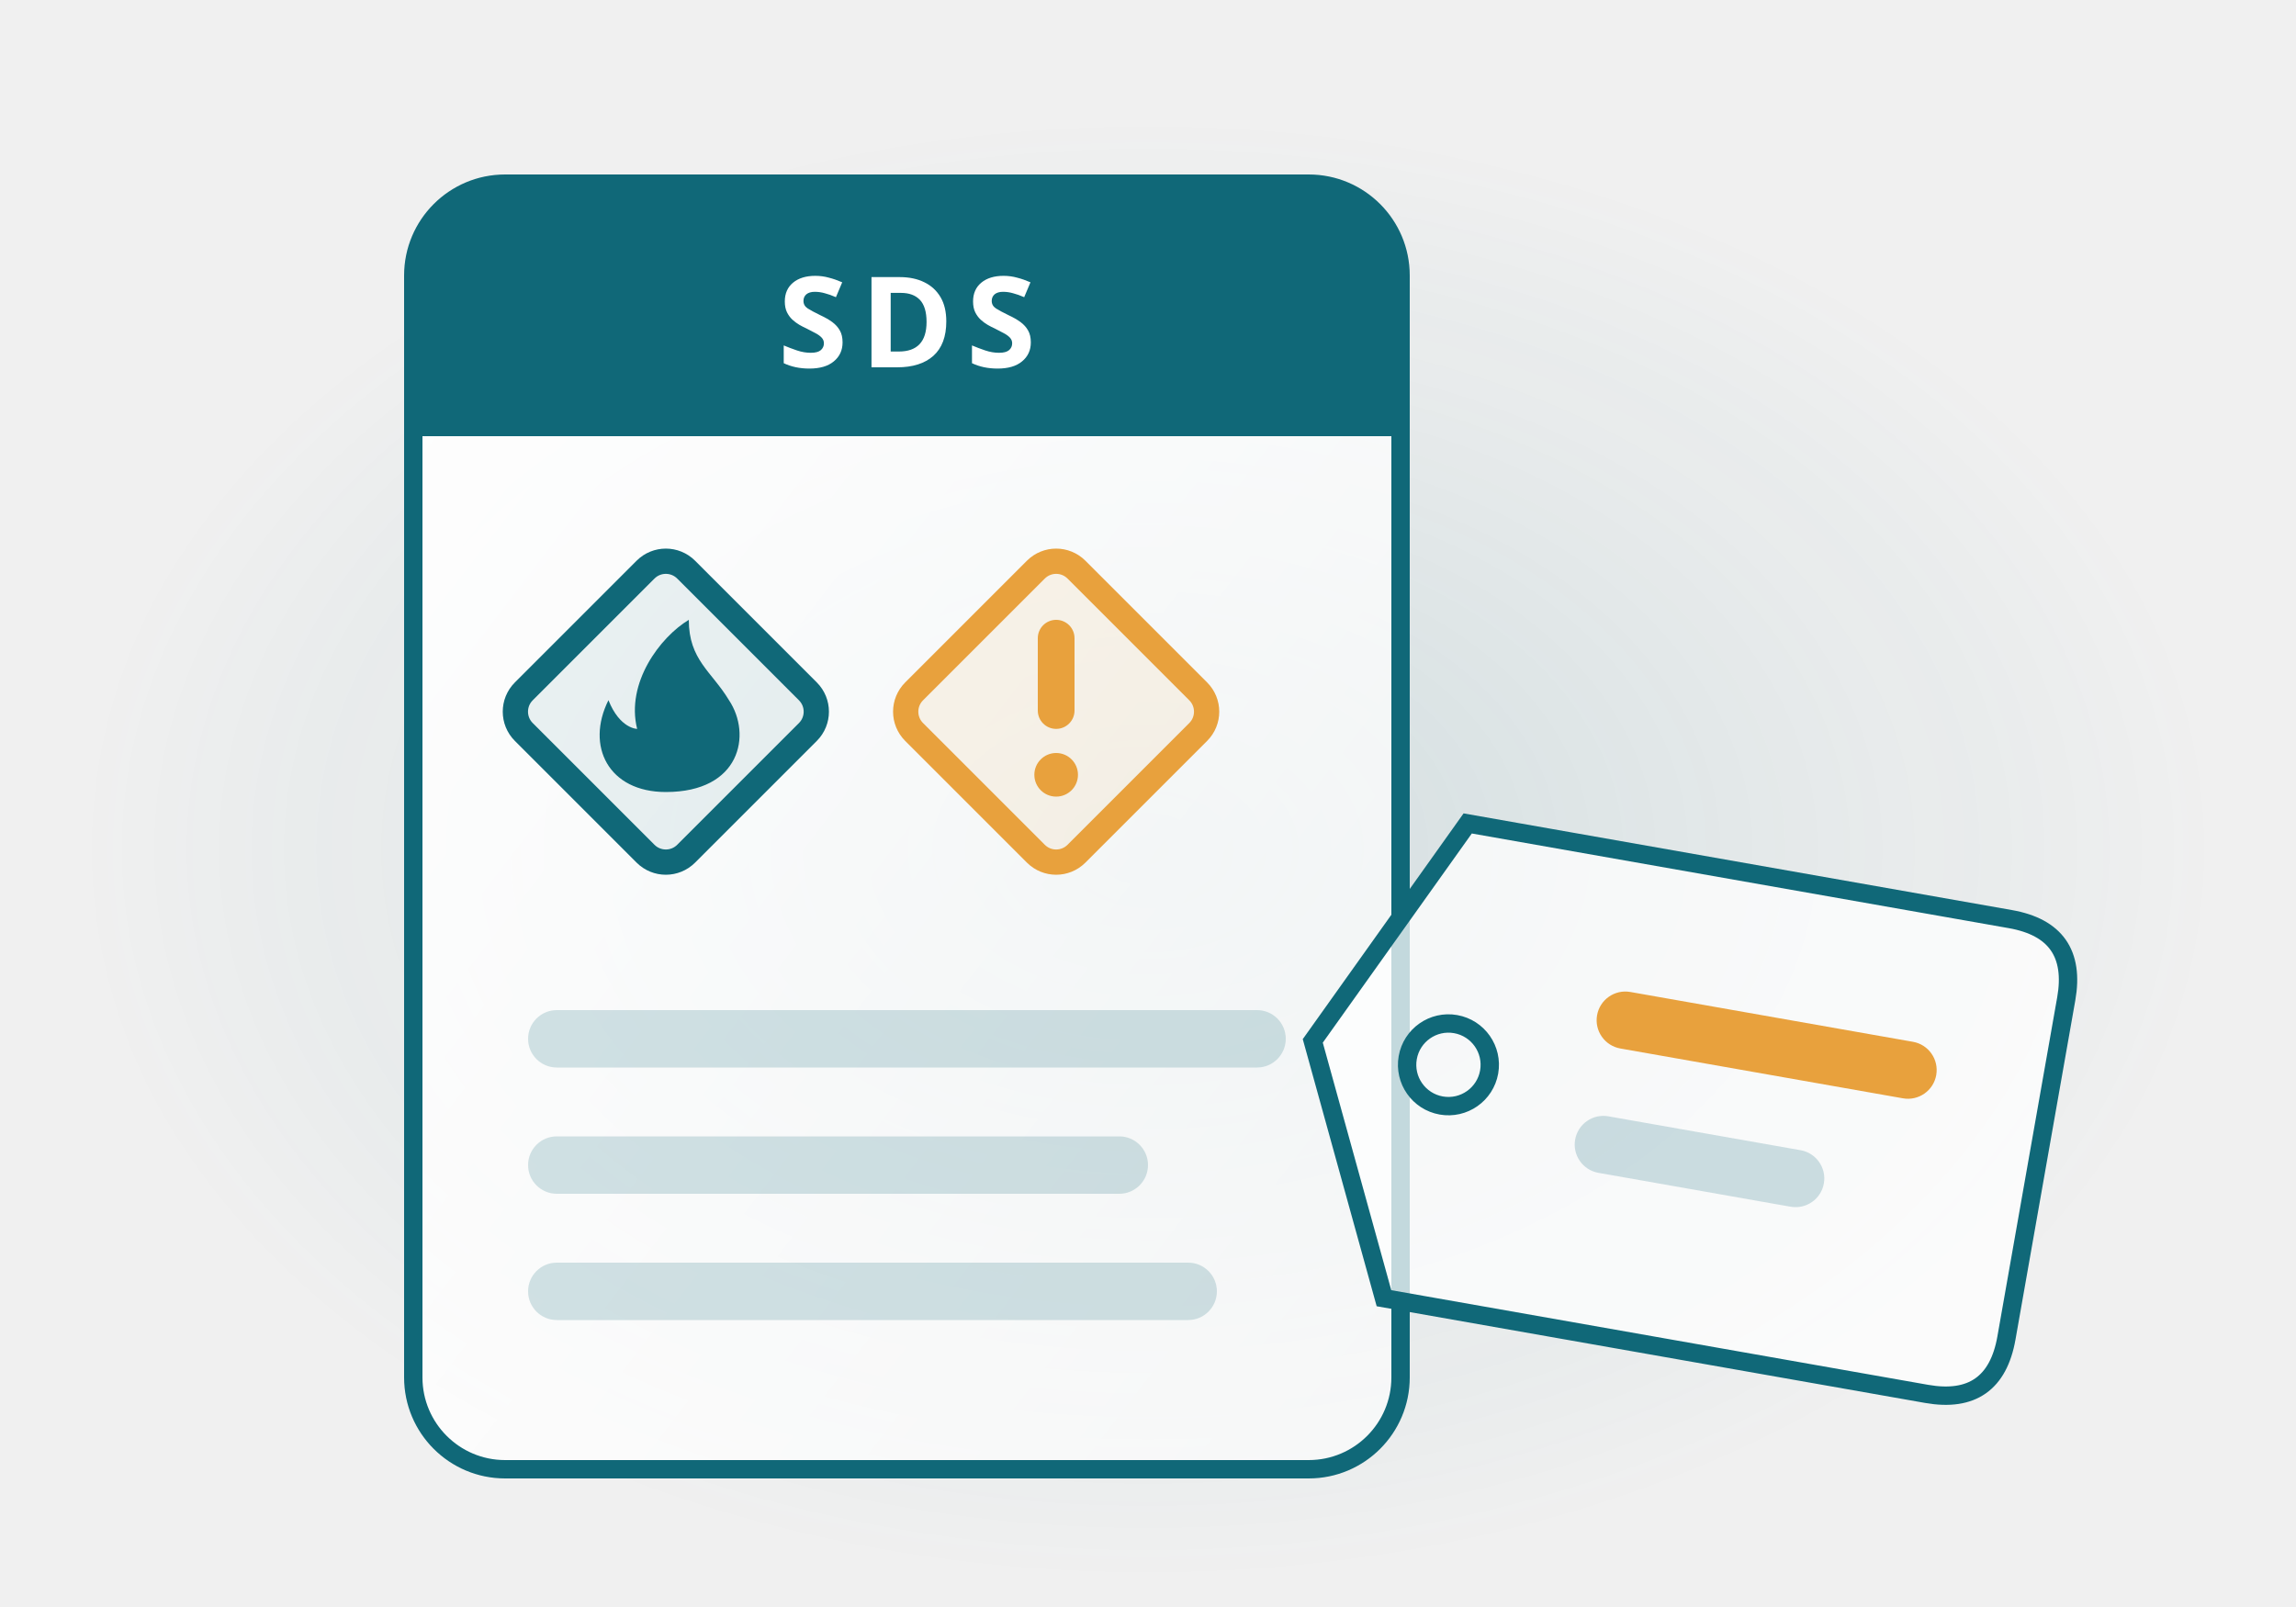
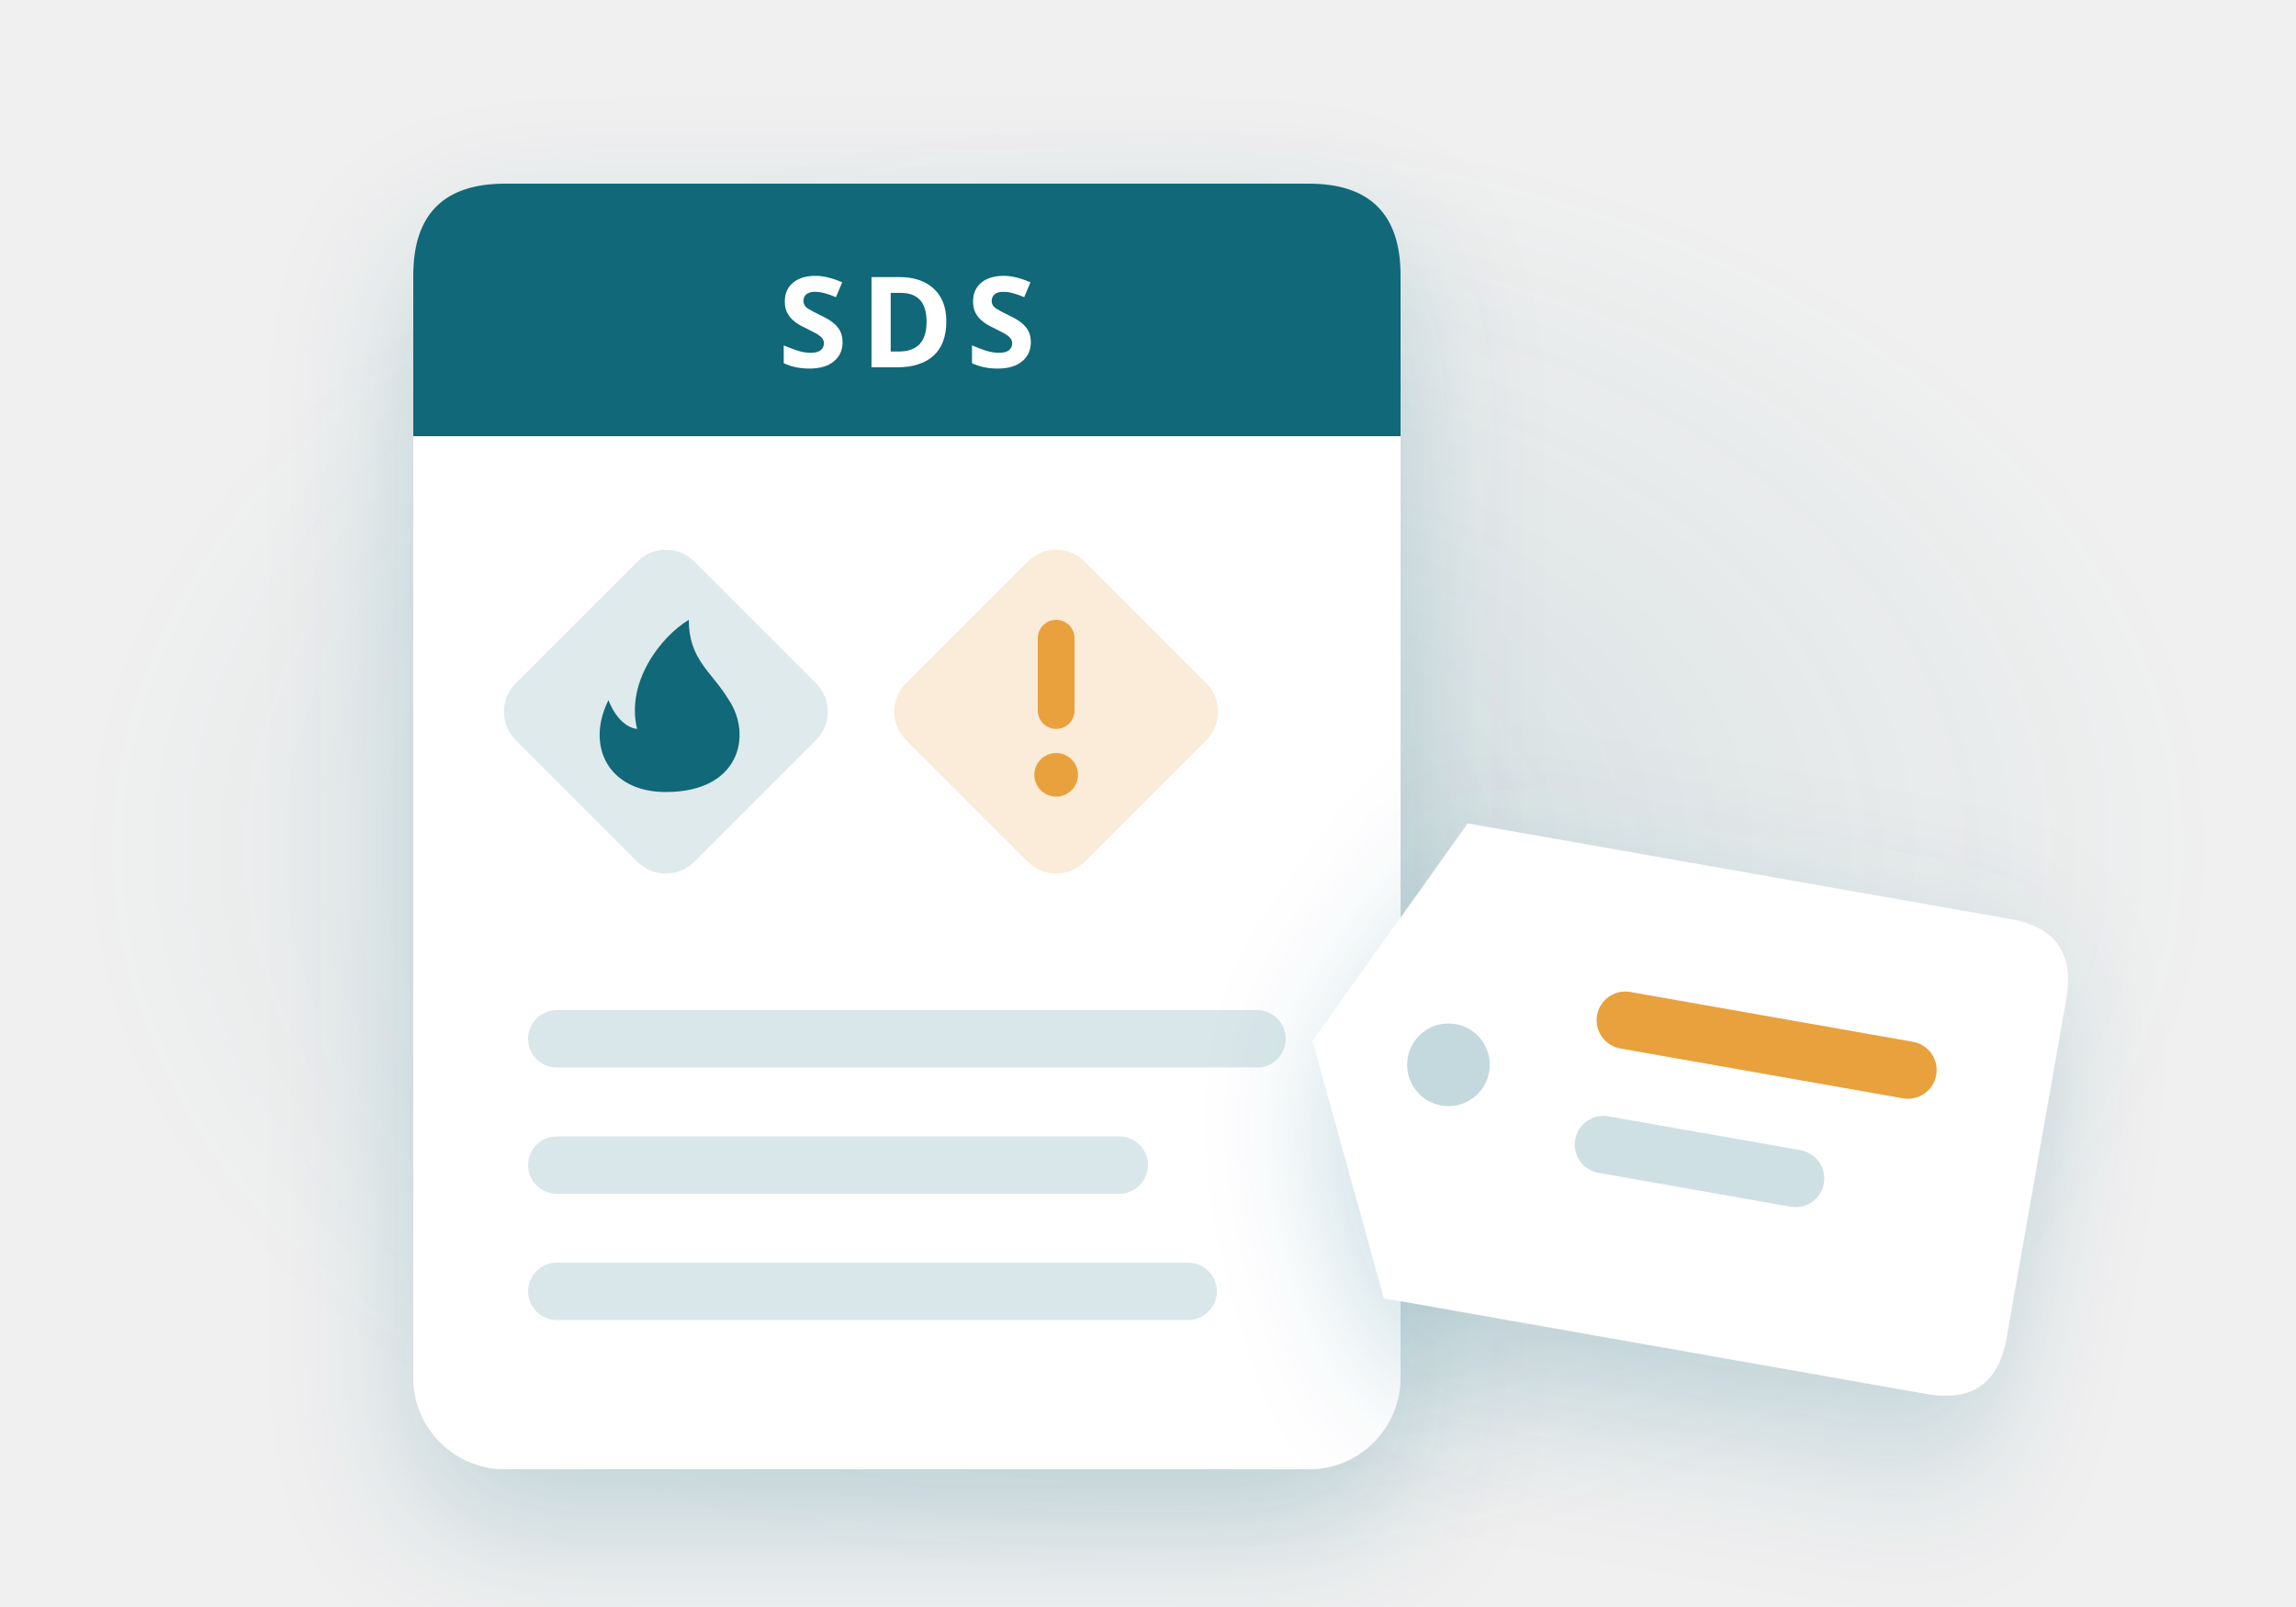
<svg xmlns="http://www.w3.org/2000/svg" viewBox="0 0 200 140" role="img" aria-label="SDSとラベルのイラスト">
  <defs>
    <radialGradient id="bg" cx=".5" cy=".5" r=".5">
      <stop offset="0" stop-color="#106878" stop-opacity=".13" />
      <stop offset="1" stop-color="#106878" stop-opacity="0" />
    </radialGradient>
-     <linearGradient id="gl" x1="0" y1="0" x2="1" y2="1">
-       <stop offset="0" stop-color="#fff" stop-opacity=".95" />
-       <stop offset="1" stop-color="#fff" stop-opacity=".6" />
-     </linearGradient>
+     <filter id="sh" x="-30%" y="-30%" width="160%" height="170%">
+       <feDropShadow dx="0" dy="5" stdDeviation="6" flood-color="#106878" flood-opacity=".2" />
+     </filter>
  </defs>
  <ellipse cx="100" cy="74" rx="92" ry="64" fill="url(#bg)" />
-   <rect x="36" y="16" width="86" height="112" rx="8" fill="url(#gl)" stroke="#106878" stroke-width="1.6" />
+   <rect x="36" y="16" width="86" height="112" rx="8" fill="#fff" filter="url(#sh)" />
  <path d="M44 16 h70 q8 0 8 8 v14 h-86 v-14 q0-8 8-8z" fill="#106878" />
  <text x="79" y="32" text-anchor="middle" font-family="Poppins,sans-serif" font-size="11" font-weight="600" fill="#fff" letter-spacing=".1em">SDS</text>
  <g transform="translate(58 62) rotate(45)">
-     <rect x="-10" y="-10" width="20" height="20" rx="2.5" fill="#106878" fill-opacity=".08" stroke="#106878" stroke-width="2.2" />
+     <rect x="-11" y="-11" width="22" height="22" rx="3.5" fill="#106878" fill-opacity=".14" />
  </g>
  <path d="M58 69 c-5 0 -7-4 -5-8 c1 2.5 2.5 2.5 2.5 2.5 c-1-4 2-8 4.5-9.5 c0 3.5 2 4.5 3.5 7 c2 3 1 8 -5.5 8z" fill="#106878" />
  <g transform="translate(92 62) rotate(45)">
-     <rect x="-10" y="-10" width="20" height="20" rx="2.5" fill="#e8a13d" fill-opacity=".1" stroke="#e8a13d" stroke-width="2.2" />
+     <rect x="-11" y="-11" width="22" height="22" rx="3.5" fill="#e8a13d" fill-opacity=".2" />
  </g>
  <rect x="90.4" y="54" width="3.2" height="9.5" rx="1.6" fill="#e8a13d" />
  <circle cx="92" cy="67.5" r="1.9" fill="#e8a13d" />
-   <g fill="#106878" fill-opacity=".18">
+   <g fill="#106878" fill-opacity=".16">
    <rect x="46" y="88" width="66" height="5" rx="2.5" />
    <rect x="46" y="99" width="54" height="5" rx="2.5" />
    <rect x="46" y="110" width="60" height="5" rx="2.5" />
  </g>
  <g transform="translate(118 70) rotate(10)">
-     <path d="M10 0 h48 q6 0 6 6 v30 q0 6-6 6 h-48 l-10-21z" fill="#fff" fill-opacity=".75" stroke="#106878" stroke-width="1.6" />
-     <circle cx="12" cy="21" r="3.6" fill="none" stroke="#106878" stroke-width="1.6" />
+     <path d="M10 0 h48 q6 0 6 6 v30 q0 6-6 6 h-48 l-10-21z" fill="#fff" filter="url(#sh)" />
+     <circle cx="12" cy="21" r="3.6" fill="#106878" fill-opacity=".25" />
    <rect x="24" y="12" width="30" height="5" rx="2.5" fill="#e8a13d" />
    <rect x="24" y="23" width="22" height="5" rx="2.5" fill="#106878" fill-opacity=".2" />
  </g>
</svg>
